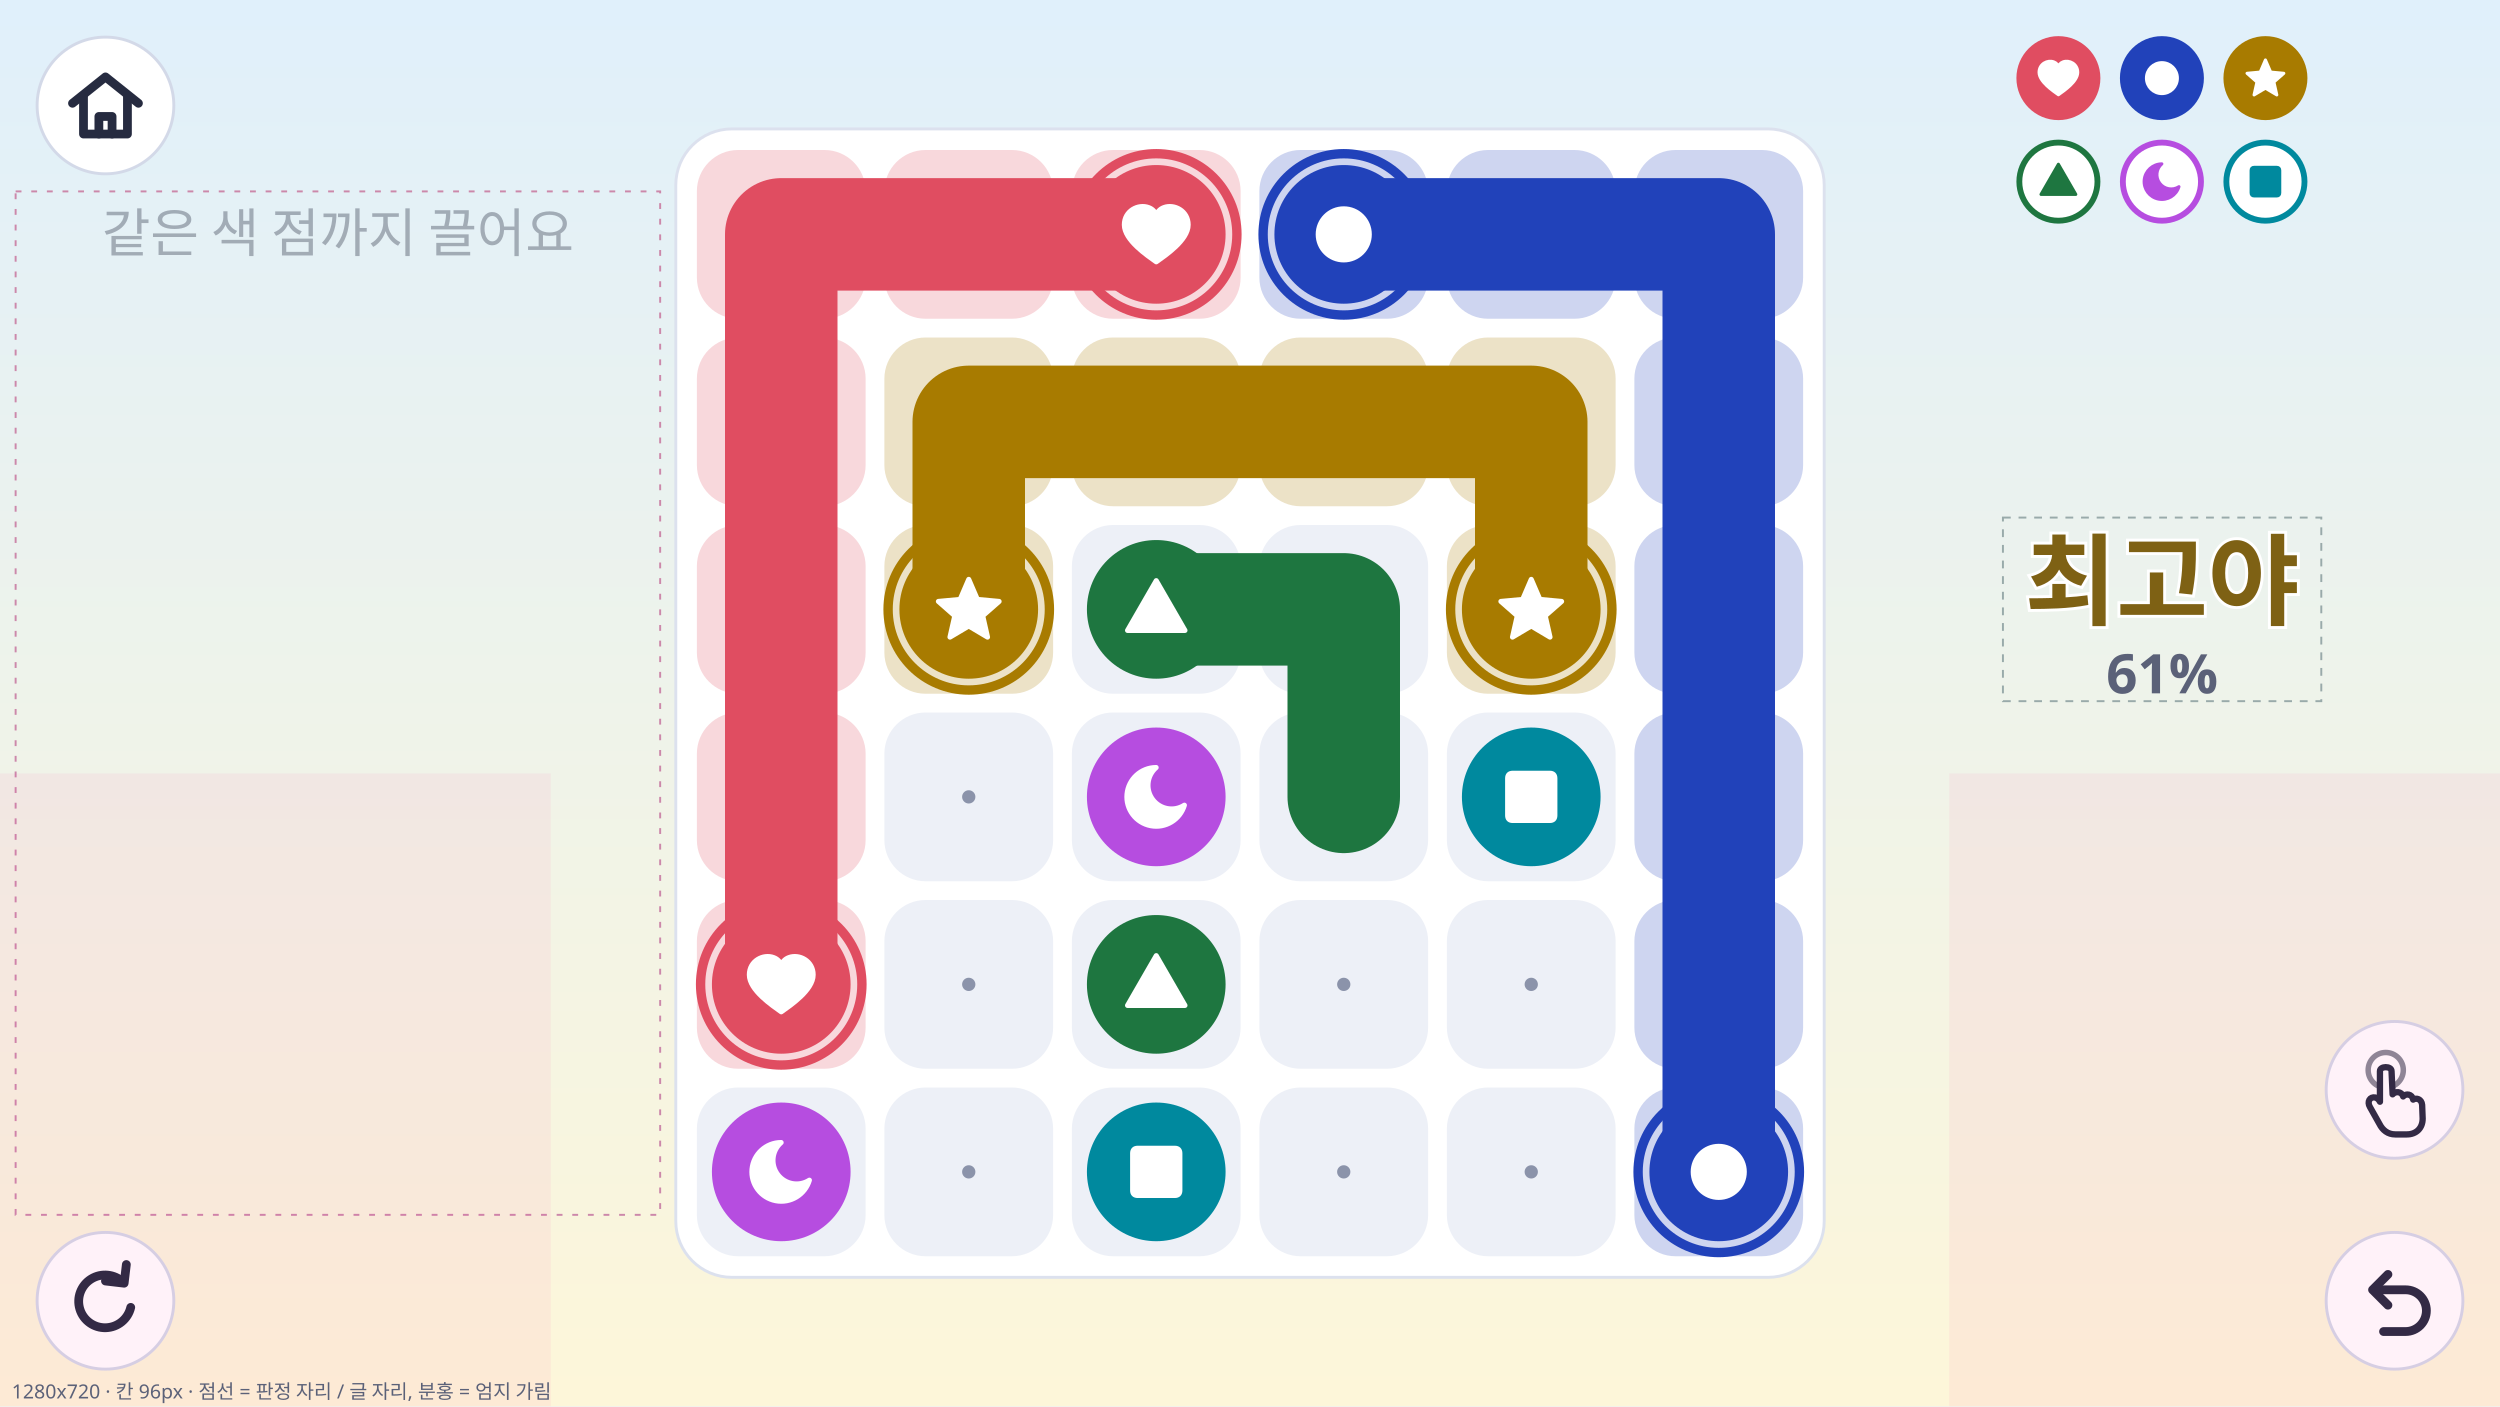
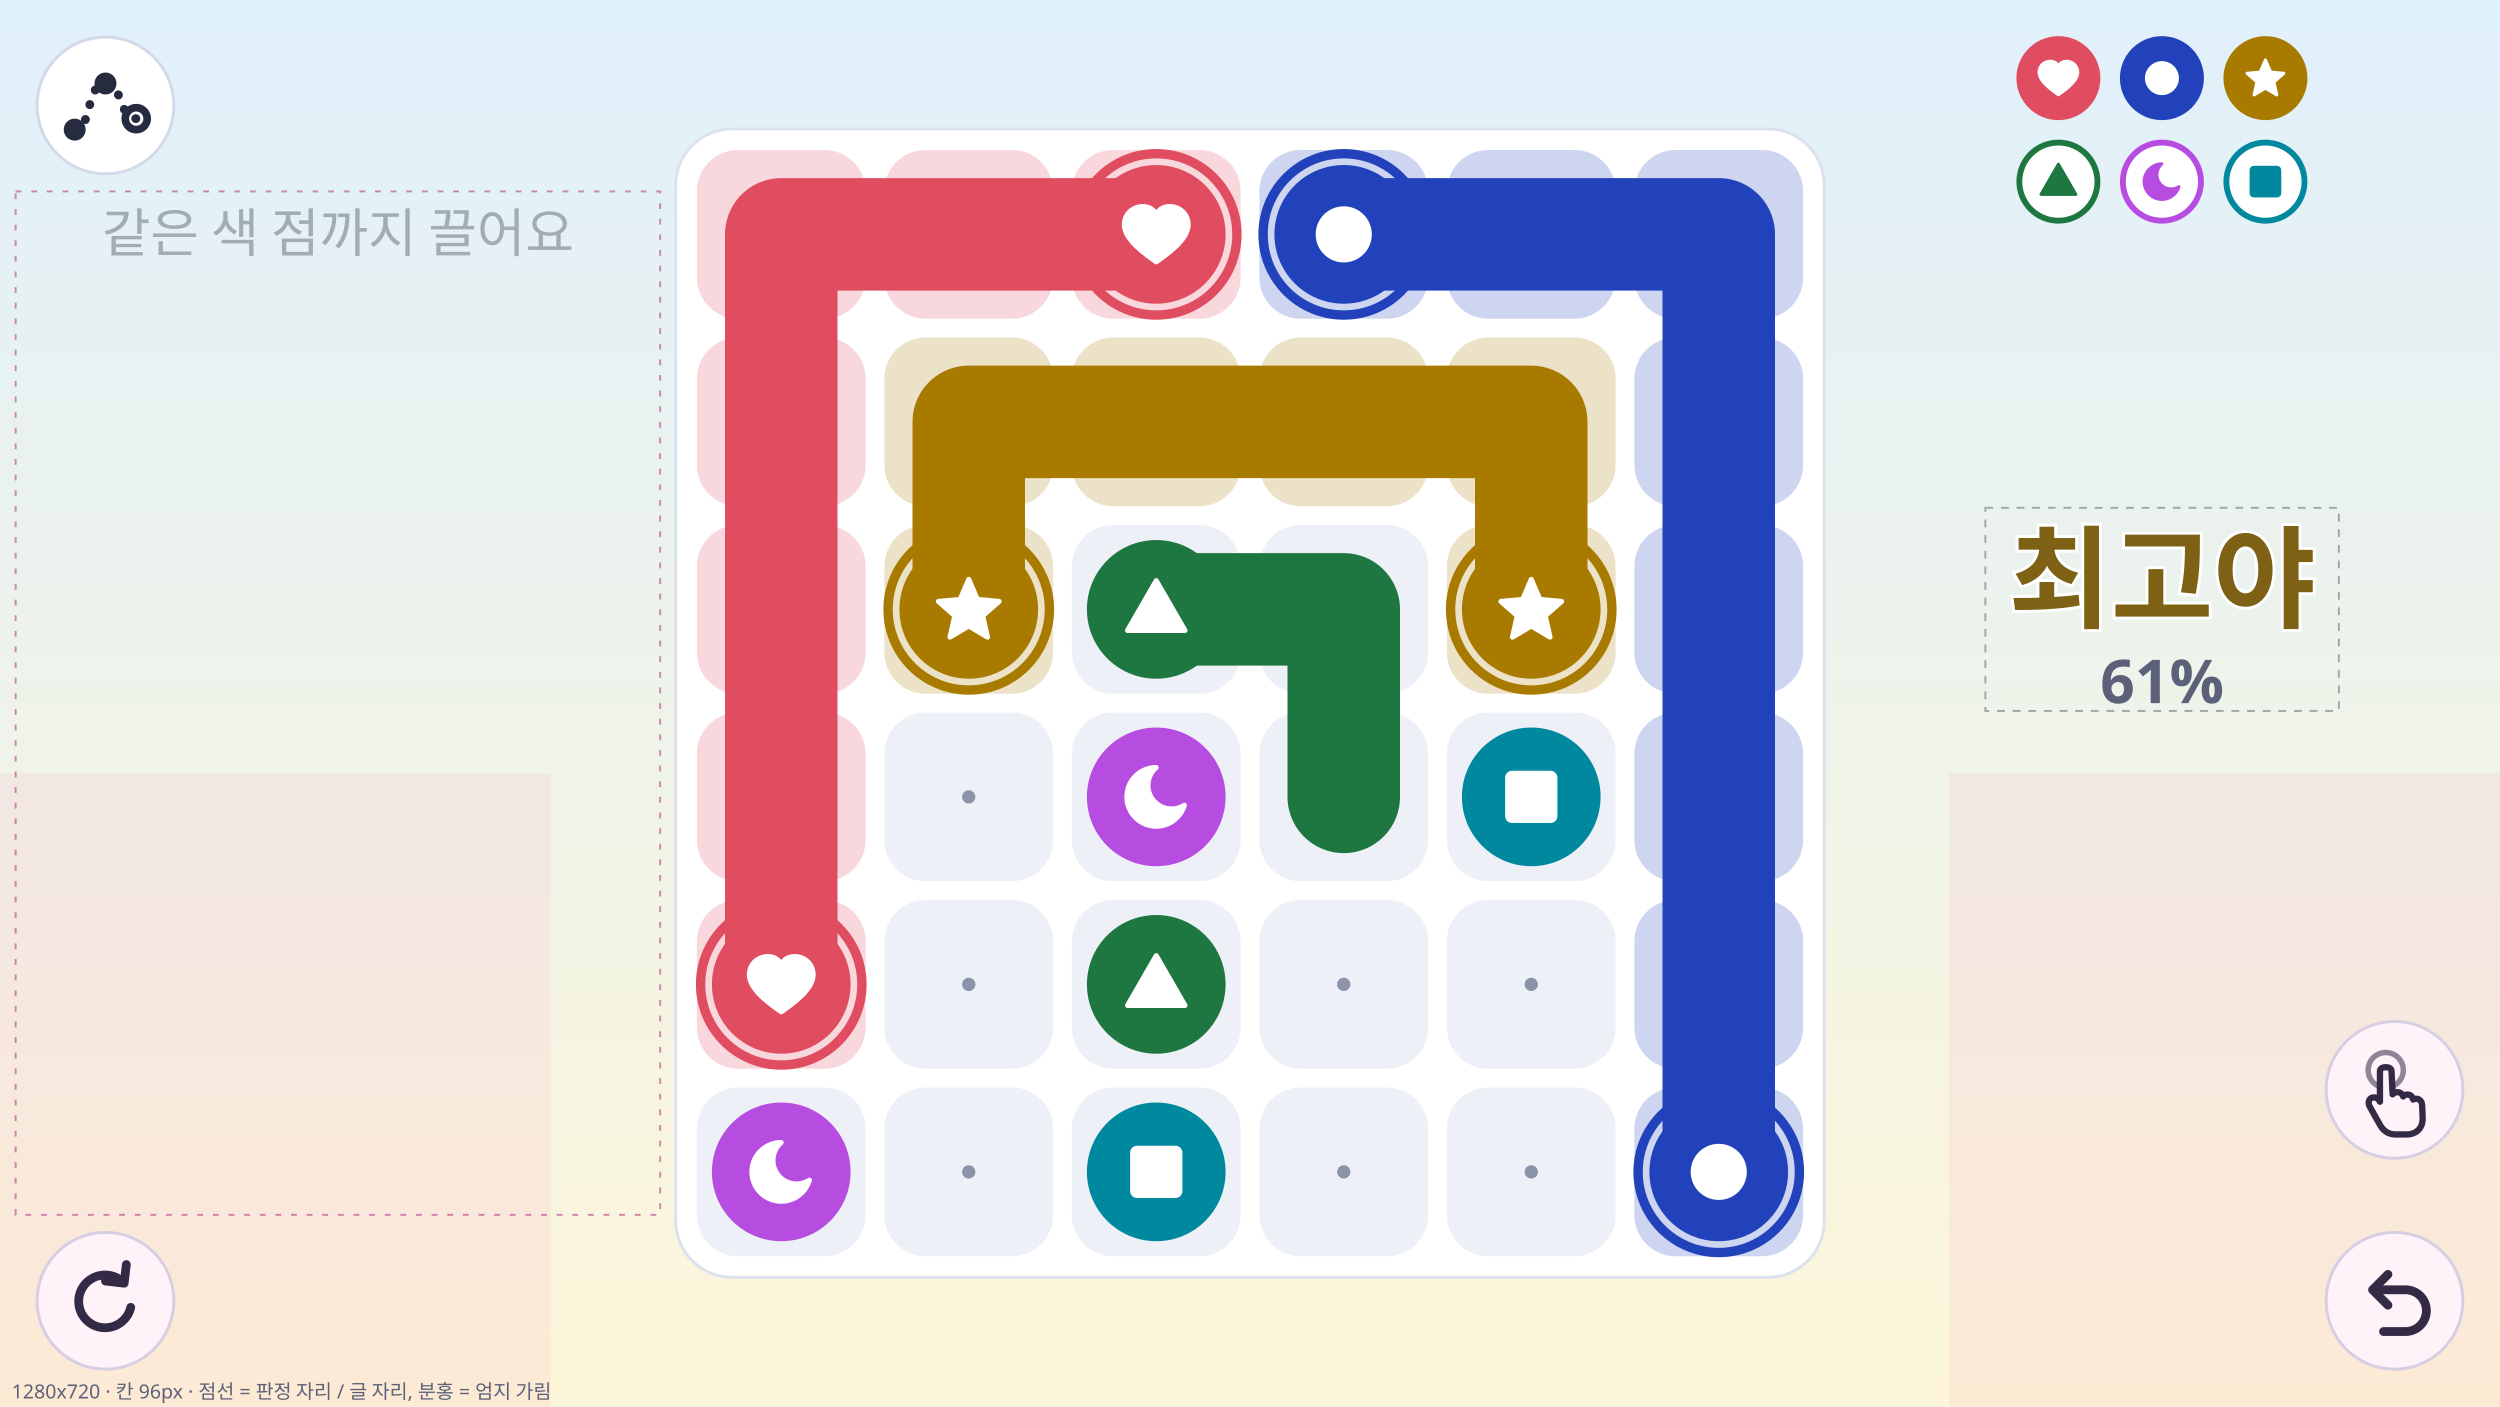
<svg xmlns="http://www.w3.org/2000/svg" width="1280" height="720" viewBox="0 0 1280 720" font-family="system-ui, sans-serif">
  <defs>
    <linearGradient id="bg" x1="0" y1="0" x2="0" y2="1">
      <stop offset="0" stop-color="#E0F0FB" />
      <stop offset="1" stop-color="#FDF6D9" />
    </linearGradient>
  </defs>
  <rect width="1280" height="720" fill="url(#bg)" />
  <rect x="346" y="66" width="588" height="588" rx="28.8" fill="#FFFFFF" stroke="#DCE1EE" stroke-width="1.5" />
  <rect x="356.8" y="76.8" width="86.4" height="86.4" rx="21.1" fill="#F8D8DC" />
  <rect x="452.8" y="76.8" width="86.4" height="86.4" rx="21.1" fill="#F8D8DC" />
  <rect x="548.8" y="76.8" width="86.4" height="86.4" rx="21.1" fill="#F8D8DC" />
  <rect x="644.8" y="76.8" width="86.4" height="86.4" rx="21.1" fill="#CED5F0" />
  <rect x="740.8" y="76.8" width="86.4" height="86.4" rx="21.1" fill="#CED5F0" />
  <rect x="836.8" y="76.8" width="86.4" height="86.4" rx="21.1" fill="#CED5F0" />
  <rect x="356.8" y="172.8" width="86.4" height="86.4" rx="21.1" fill="#F8D8DC" />
  <rect x="452.8" y="172.8" width="86.4" height="86.4" rx="21.1" fill="#ECE2C7" />
  <rect x="548.8" y="172.8" width="86.4" height="86.4" rx="21.1" fill="#ECE2C7" />
  <rect x="644.8" y="172.8" width="86.4" height="86.4" rx="21.1" fill="#ECE2C7" />
  <rect x="740.8" y="172.8" width="86.4" height="86.4" rx="21.1" fill="#ECE2C7" />
  <rect x="836.8" y="172.8" width="86.4" height="86.4" rx="21.1" fill="#CED5F0" />
  <rect x="356.8" y="268.8" width="86.4" height="86.4" rx="21.1" fill="#F8D8DC" />
  <rect x="452.8" y="268.8" width="86.4" height="86.4" rx="21.1" fill="#ECE2C7" />
  <rect x="548.8" y="268.8" width="86.4" height="86.4" rx="21.1" fill="#EDF0F7" />
  <circle cx="592.0" cy="312.0" r="3.4" fill="#8B93AA" />
  <rect x="644.8" y="268.8" width="86.4" height="86.4" rx="21.1" fill="#EDF0F7" />
  <circle cx="688.0" cy="312.0" r="3.4" fill="#8B93AA" />
  <rect x="740.8" y="268.8" width="86.4" height="86.4" rx="21.1" fill="#ECE2C7" />
  <rect x="836.8" y="268.8" width="86.4" height="86.4" rx="21.1" fill="#CED5F0" />
  <rect x="356.8" y="364.8" width="86.4" height="86.4" rx="21.1" fill="#F8D8DC" />
  <rect x="452.8" y="364.8" width="86.4" height="86.4" rx="21.1" fill="#EDF0F7" />
  <circle cx="496.0" cy="408.0" r="3.4" fill="#8B93AA" />
  <rect x="548.8" y="364.8" width="86.4" height="86.4" rx="21.1" fill="#EDF0F7" />
  <circle cx="592.0" cy="408.0" r="3.4" fill="#8B93AA" />
  <rect x="644.8" y="364.8" width="86.4" height="86.4" rx="21.1" fill="#EDF0F7" />
  <circle cx="688.0" cy="408.0" r="3.4" fill="#8B93AA" />
  <rect x="740.8" y="364.8" width="86.4" height="86.4" rx="21.1" fill="#EDF0F7" />
  <circle cx="784.0" cy="408.0" r="3.4" fill="#8B93AA" />
  <rect x="836.8" y="364.8" width="86.4" height="86.4" rx="21.1" fill="#CED5F0" />
  <rect x="356.8" y="460.8" width="86.4" height="86.4" rx="21.1" fill="#F8D8DC" />
  <rect x="452.8" y="460.8" width="86.4" height="86.4" rx="21.1" fill="#EDF0F7" />
  <circle cx="496.0" cy="504.0" r="3.4" fill="#8B93AA" />
  <rect x="548.8" y="460.8" width="86.4" height="86.4" rx="21.1" fill="#EDF0F7" />
  <circle cx="592.0" cy="504.0" r="3.4" fill="#8B93AA" />
  <rect x="644.8" y="460.8" width="86.4" height="86.4" rx="21.1" fill="#EDF0F7" />
  <circle cx="688.0" cy="504.0" r="3.4" fill="#8B93AA" />
  <rect x="740.8" y="460.8" width="86.4" height="86.4" rx="21.1" fill="#EDF0F7" />
  <circle cx="784.0" cy="504.0" r="3.4" fill="#8B93AA" />
  <rect x="836.8" y="460.8" width="86.4" height="86.4" rx="21.1" fill="#CED5F0" />
  <rect x="356.8" y="556.8" width="86.4" height="86.4" rx="21.1" fill="#EDF0F7" />
  <circle cx="400.0" cy="600.0" r="3.4" fill="#8B93AA" />
  <rect x="452.8" y="556.8" width="86.4" height="86.4" rx="21.1" fill="#EDF0F7" />
  <circle cx="496.0" cy="600.0" r="3.4" fill="#8B93AA" />
  <rect x="548.8" y="556.8" width="86.4" height="86.4" rx="21.1" fill="#EDF0F7" />
  <circle cx="592.0" cy="600.0" r="3.4" fill="#8B93AA" />
  <rect x="644.8" y="556.8" width="86.4" height="86.4" rx="21.1" fill="#EDF0F7" />
  <circle cx="688.0" cy="600.0" r="3.4" fill="#8B93AA" />
  <rect x="740.8" y="556.8" width="86.4" height="86.4" rx="21.1" fill="#EDF0F7" />
  <circle cx="784.0" cy="600.0" r="3.4" fill="#8B93AA" />
  <rect x="836.8" y="556.8" width="86.4" height="86.4" rx="21.1" fill="#CED5F0" />
  <polyline points="592.0,120.0 496.0,120.0 400.0,120.0 400.0,216.0 400.0,312.0 400.0,408.0 400.0,504.0" fill="none" stroke="#E04D61" stroke-width="57.6" stroke-linecap="round" stroke-linejoin="round" />
  <polyline points="688.0,120.0 784.0,120.0 880.0,120.0 880.0,216.0 880.0,312.0 880.0,408.0 880.0,504.0 880.0,600.0" fill="none" stroke="#2142BA" stroke-width="57.6" stroke-linecap="round" stroke-linejoin="round" />
  <polyline points="496.0,312.0 496.0,216.0 592.0,216.0 688.0,216.0 784.0,216.0 784.0,312.0" fill="none" stroke="#A87B00" stroke-width="57.6" stroke-linecap="round" stroke-linejoin="round" />
  <polyline points="592.0,312.0 688.0,312.0 688.0,408.0" fill="none" stroke="#1E7640" stroke-width="57.6" stroke-linecap="round" stroke-linejoin="round" />
  <circle cx="592.0" cy="120.0" r="41.3" fill="none" stroke="#E04D61" stroke-width="4.8" />
  <circle cx="592.0" cy="120.0" r="35.5" fill="#E04D61" />
  <path d="M0 0.86 C-0.28 0.66 -1 0.18 -1 -0.30 C-1 -0.74 -0.56 -0.96 -0.24 -0.84 C-0.10 -0.79 -0.02 -0.68 0 -0.58 C0.02 -0.68 0.10 -0.79 0.24 -0.84 C0.56 -0.96 1 -0.74 1 -0.30 C1 0.18 0.28 0.66 0 0.86 Z" transform="translate(592.0 120.0) scale(16.33)" fill="#FFFFFF" stroke="#FFFFFF" stroke-width="0.16" stroke-linejoin="round" />
  <circle cx="400.0" cy="504.0" r="41.3" fill="none" stroke="#E04D61" stroke-width="4.8" />
  <circle cx="400.0" cy="504.0" r="35.5" fill="#E04D61" />
  <path d="M0 0.86 C-0.28 0.66 -1 0.18 -1 -0.30 C-1 -0.74 -0.56 -0.96 -0.24 -0.84 C-0.10 -0.79 -0.02 -0.68 0 -0.58 C0.02 -0.68 0.10 -0.79 0.24 -0.84 C0.56 -0.96 1 -0.74 1 -0.30 C1 0.18 0.28 0.66 0 0.86 Z" transform="translate(400.0 504.0) scale(16.33)" fill="#FFFFFF" stroke="#FFFFFF" stroke-width="0.16" stroke-linejoin="round" />
  <circle cx="688.0" cy="120.0" r="41.3" fill="none" stroke="#2142BA" stroke-width="4.8" />
  <circle cx="688.0" cy="120.0" r="35.5" fill="#2142BA" />
  <path d="M0 -0.80 A0.80 0.80 0 1 1 0 0.80 A0.80 0.80 0 1 1 0 -0.80 Z" transform="translate(688.0 120.0) scale(16.33)" fill="#FFFFFF" stroke="#FFFFFF" stroke-width="0.16" stroke-linejoin="round" />
  <circle cx="880.0" cy="600.0" r="41.3" fill="none" stroke="#2142BA" stroke-width="4.8" />
  <circle cx="880.0" cy="600.0" r="35.5" fill="#2142BA" />
  <path d="M0 -0.80 A0.80 0.80 0 1 1 0 0.80 A0.80 0.80 0 1 1 0 -0.80 Z" transform="translate(880.0 600.0) scale(16.33)" fill="#FFFFFF" stroke="#FFFFFF" stroke-width="0.16" stroke-linejoin="round" />
  <circle cx="496.0" cy="312.0" r="41.3" fill="none" stroke="#A87B00" stroke-width="4.8" />
  <circle cx="496.0" cy="312.0" r="35.5" fill="#A87B00" />
  <path d="M0 -0.94 L0.27 -0.312 L0.951 -0.249 L0.437 0.202 L0.588 0.869 L0 0.52 L-0.588 0.869 L-0.437 0.202 L-0.951 -0.249 L-0.27 -0.312 Z" transform="translate(496.0 312.0) scale(16.33)" fill="#FFFFFF" stroke="#FFFFFF" stroke-width="0.16" stroke-linejoin="round" />
  <circle cx="784.0" cy="312.0" r="41.3" fill="none" stroke="#A87B00" stroke-width="4.8" />
  <circle cx="784.0" cy="312.0" r="35.5" fill="#A87B00" />
  <path d="M0 -0.94 L0.27 -0.312 L0.951 -0.249 L0.437 0.202 L0.588 0.869 L0 0.52 L-0.588 0.869 L-0.437 0.202 L-0.951 -0.249 L-0.27 -0.312 Z" transform="translate(784.0 312.0) scale(16.33)" fill="#FFFFFF" stroke="#FFFFFF" stroke-width="0.16" stroke-linejoin="round" />
  <circle cx="592.0" cy="312.0" r="35.5" fill="#1E7640" />
  <path d="M0 -0.90 L0.90 0.66 L-0.90 0.66 Z" transform="translate(592.0 312.0) scale(16.33)" fill="#FFFFFF" stroke="#FFFFFF" stroke-width="0.16" stroke-linejoin="round" />
  <circle cx="592.0" cy="504.0" r="35.5" fill="#1E7640" />
  <path d="M0 -0.90 L0.90 0.66 L-0.90 0.66 Z" transform="translate(592.0 504.0) scale(16.33)" fill="#FFFFFF" stroke="#FFFFFF" stroke-width="0.16" stroke-linejoin="round" />
  <circle cx="592.0" cy="408.0" r="35.5" fill="#B64DE0" />
  <path d="M0.882 0.261 A0.92 0.92 0 1 1 -0.004 -0.92 A0.74 0.74 0 0 0 0.882 0.261 Z" transform="translate(592.0 408.0) scale(16.33)" fill="#FFFFFF" stroke="#FFFFFF" stroke-width="0.16" stroke-linejoin="round" />
  <circle cx="400.0" cy="600.0" r="35.5" fill="#B64DE0" />
  <path d="M0.882 0.261 A0.92 0.92 0 1 1 -0.004 -0.92 A0.74 0.74 0 0 0 0.882 0.261 Z" transform="translate(400.0 600.0) scale(16.33)" fill="#FFFFFF" stroke="#FFFFFF" stroke-width="0.16" stroke-linejoin="round" />
  <circle cx="784.0" cy="408.0" r="35.5" fill="#00899E" />
  <path d="M-0.58 -0.74 L0.58 -0.74 Q0.74 -0.74 0.74 -0.58 L0.74 0.58 Q0.74 0.74 0.58 0.74 L-0.58 0.74 Q-0.74 0.74 -0.74 0.58 L-0.74 -0.58 Q-0.74 -0.74 -0.58 -0.74 Z" transform="translate(784.0 408.0) scale(16.33)" fill="#FFFFFF" stroke="#FFFFFF" stroke-width="0.16" stroke-linejoin="round" />
  <circle cx="592.0" cy="600.0" r="35.5" fill="#00899E" />
  <path d="M-0.58 -0.74 L0.58 -0.74 Q0.74 -0.74 0.74 -0.58 L0.74 0.58 Q0.74 0.74 0.58 0.74 L-0.58 0.74 Q-0.74 0.74 -0.74 0.58 L-0.74 -0.58 Q-0.74 -0.74 -0.58 -0.74 Z" transform="translate(592.0 600.0) scale(16.33)" fill="#FFFFFF" stroke="#FFFFFF" stroke-width="0.16" stroke-linejoin="round" />
  <circle cx="54" cy="54" r="35" fill="#FFFFFF" stroke="#D3D9E8" stroke-width="1.5" />
  <g transform="translate(27 27) scale(1.125)">
-     <path d="M9 23 L24 11 L39 23" fill="none" stroke="#262B40" stroke-width="4" stroke-linecap="round" stroke-linejoin="round" />
-     <path d="M14 20 V37 H34 V20" fill="none" stroke="#262B40" stroke-width="4" stroke-linecap="round" stroke-linejoin="round" />
-     <path d="M21 37 V29 H27 V37" fill="none" stroke="#262B40" stroke-width="4" stroke-linecap="round" stroke-linejoin="round" />
+     <path d="M10 35 C18 35 15 14 24 14 C32 14 30 30 38 30" fill="none" stroke="#262B40" stroke-width="4" stroke-linecap="round" stroke-dasharray="0.1 7" />
+     <circle cx="10" cy="35" r="5" fill="#262B40" />
+     <circle cx="24" cy="14" r="5" fill="#262B40" />
+     <circle cx="38" cy="30" r="5" fill="none" stroke="#262B40" stroke-width="3.5" />
  </g>
  <circle cx="54" cy="666" r="35" fill="#FFFFFF" stroke="#D3D9E8" stroke-width="1.5" />
  <g transform="translate(27 639) scale(1.125)">
    <path d="M35.5 27 A12 12 0 1 1 32 15.5" fill="none" stroke="#262B40" stroke-width="4" stroke-linecap="round" stroke-linejoin="round" />
    <path d="M33.5 7.5 L32.5 16 L24 15" fill="none" stroke="#262B40" stroke-width="4" stroke-linecap="round" stroke-linejoin="round" />
  </g>
  <circle cx="1226" cy="558" r="35" fill="#FFFFFF" stroke="#D3D9E8" stroke-width="1.5" />
  <g transform="translate(1199 531) scale(1.125)">
    <circle cx="20" cy="15" r="8" fill="none" stroke="#262B40" stroke-width="2.5" opacity="0.55" />
    <path d="M-0.11 0.02 C-0.11 -0.08 0.11 -0.08 0.11 0.02 L0.13 0.46 C0.18 0.40 0.30 0.40 0.33 0.50 C0.38 0.44 0.50 0.45 0.52 0.56 C0.58 0.52 0.68 0.55 0.69 0.66 L0.70 0.92 C0.70 1.10 0.58 1.22 0.40 1.22 L0.18 1.22 C0.04 1.22 -0.06 1.14 -0.12 1.02 L-0.30 0.70 C-0.36 0.60 -0.30 0.50 -0.20 0.52 C-0.16 0.53 -0.13 0.56 -0.11 0.60 Z" transform="translate(20 15) scale(24)" fill="#FFFFFF" stroke="#262B40" stroke-width="0.12" stroke-linejoin="round" />
  </g>
  <circle cx="1226" cy="666" r="35" fill="#FFFFFF" stroke="#D3D9E8" stroke-width="1.5" />
  <g transform="translate(1199 639) scale(1.125)">
    <path d="M15 19 H29 A9.5 9.5 0 0 1 29 38 H19" fill="none" stroke="#262B40" stroke-width="4" stroke-linecap="round" stroke-linejoin="round" />
    <path d="M21 12 L14 19 L21 26" fill="none" stroke="#262B40" stroke-width="4" stroke-linecap="round" stroke-linejoin="round" />
  </g>
  <circle cx="1053.9" cy="40.0" r="21.5" fill="#E04D61" />
  <path d="M0 0.86 C-0.28 0.66 -1 0.18 -1 -0.30 C-1 -0.74 -0.56 -0.96 -0.24 -0.84 C-0.10 -0.79 -0.02 -0.68 0 -0.58 C0.02 -0.68 0.10 -0.79 0.24 -0.84 C0.56 -0.96 1 -0.74 1 -0.30 C1 0.18 0.28 0.66 0 0.86 Z" transform="translate(1053.9 40.0) scale(9.89)" fill="#FFFFFF" stroke="#FFFFFF" stroke-width="0.16" stroke-linejoin="round" />
  <circle cx="1106.9" cy="40.0" r="21.5" fill="#2142BA" />
  <path d="M0 -0.80 A0.80 0.80 0 1 1 0 0.80 A0.80 0.80 0 1 1 0 -0.80 Z" transform="translate(1106.9 40.0) scale(9.89)" fill="#FFFFFF" stroke="#FFFFFF" stroke-width="0.16" stroke-linejoin="round" />
  <circle cx="1159.9" cy="40.0" r="21.5" fill="#A87B00" />
  <path d="M0 -0.94 L0.27 -0.312 L0.951 -0.249 L0.437 0.202 L0.588 0.869 L0 0.52 L-0.588 0.869 L-0.437 0.202 L-0.951 -0.249 L-0.27 -0.312 Z" transform="translate(1159.9 40.0) scale(9.89)" fill="#FFFFFF" stroke="#FFFFFF" stroke-width="0.16" stroke-linejoin="round" />
  <circle cx="1053.9" cy="93.0" r="20.0" fill="#FFFFFF" stroke="#1E7640" stroke-width="3" />
  <path d="M0 -0.90 L0.90 0.66 L-0.90 0.66 Z" transform="translate(1053.9 93.0) scale(9.89)" fill="#1E7640" stroke="#1E7640" stroke-width="0.16" stroke-linejoin="round" />
  <circle cx="1106.9" cy="93.0" r="20.0" fill="#FFFFFF" stroke="#B64DE0" stroke-width="3" />
  <path d="M0.882 0.261 A0.92 0.92 0 1 1 -0.004 -0.92 A0.74 0.74 0 0 0 0.882 0.261 Z" transform="translate(1106.9 93.0) scale(9.89)" fill="#B64DE0" stroke="#B64DE0" stroke-width="0.16" stroke-linejoin="round" />
  <circle cx="1159.9" cy="93.0" r="20.0" fill="#FFFFFF" stroke="#00899E" stroke-width="3" />
  <path d="M-0.58 -0.74 L0.58 -0.74 Q0.74 -0.74 0.74 -0.58 L0.74 0.58 Q0.74 0.74 0.58 0.74 L-0.58 0.74 Q-0.74 0.74 -0.74 0.58 L-0.74 -0.58 Q-0.74 -0.74 -0.58 -0.74 Z" transform="translate(1159.9 93.0) scale(9.89)" fill="#00899E" stroke="#00899E" stroke-width="0.16" stroke-linejoin="round" />
-   <rect x="1025.5" y="265" width="163" height="94" fill="none" stroke="#9AA" stroke-dasharray="4 4" />
-   <text x="1107" y="316" text-anchor="middle" font-size="51" font-weight="800" fill="#7E6114" stroke="#FFFFFF" stroke-width="3" paint-order="stroke">최고야</text>
-   <text x="1107" y="355" text-anchor="middle" font-size="28" font-weight="700" fill="#5B6178">61%</text>
+   <rect x="1016.5" y="260" width="181" height="104" fill="none" stroke="#9AA" stroke-dasharray="4 4" />
+   <text x="1107" y="317" text-anchor="middle" font-size="57" font-weight="800" fill="#7E6114" stroke="#FFFFFF" stroke-width="3" paint-order="stroke">최고야</text>
+   <text x="1107" y="360" text-anchor="middle" font-size="31" font-weight="700" fill="#5B6178">61%</text>
  <rect x="8" y="98" width="330" height="524" fill="none" stroke="#C8A" stroke-dasharray="3 5" />
  <text x="173" y="129" text-anchor="middle" font-size="27" fill="#262B40" opacity="0.35">같은 색 점까지 끌어요</text>
  <rect x="0" y="396" width="282" height="324" fill="#F29" opacity="0.06" />
  <rect x="998" y="396" width="282" height="324" fill="#F29" opacity="0.06" />
  <text x="6" y="716" font-size="10" fill="#5B6178">1280x720 · 칸 96px · 점선 = 판정 자리 / 글 자리, 분홍 = 엄지 가림</text>
</svg>
